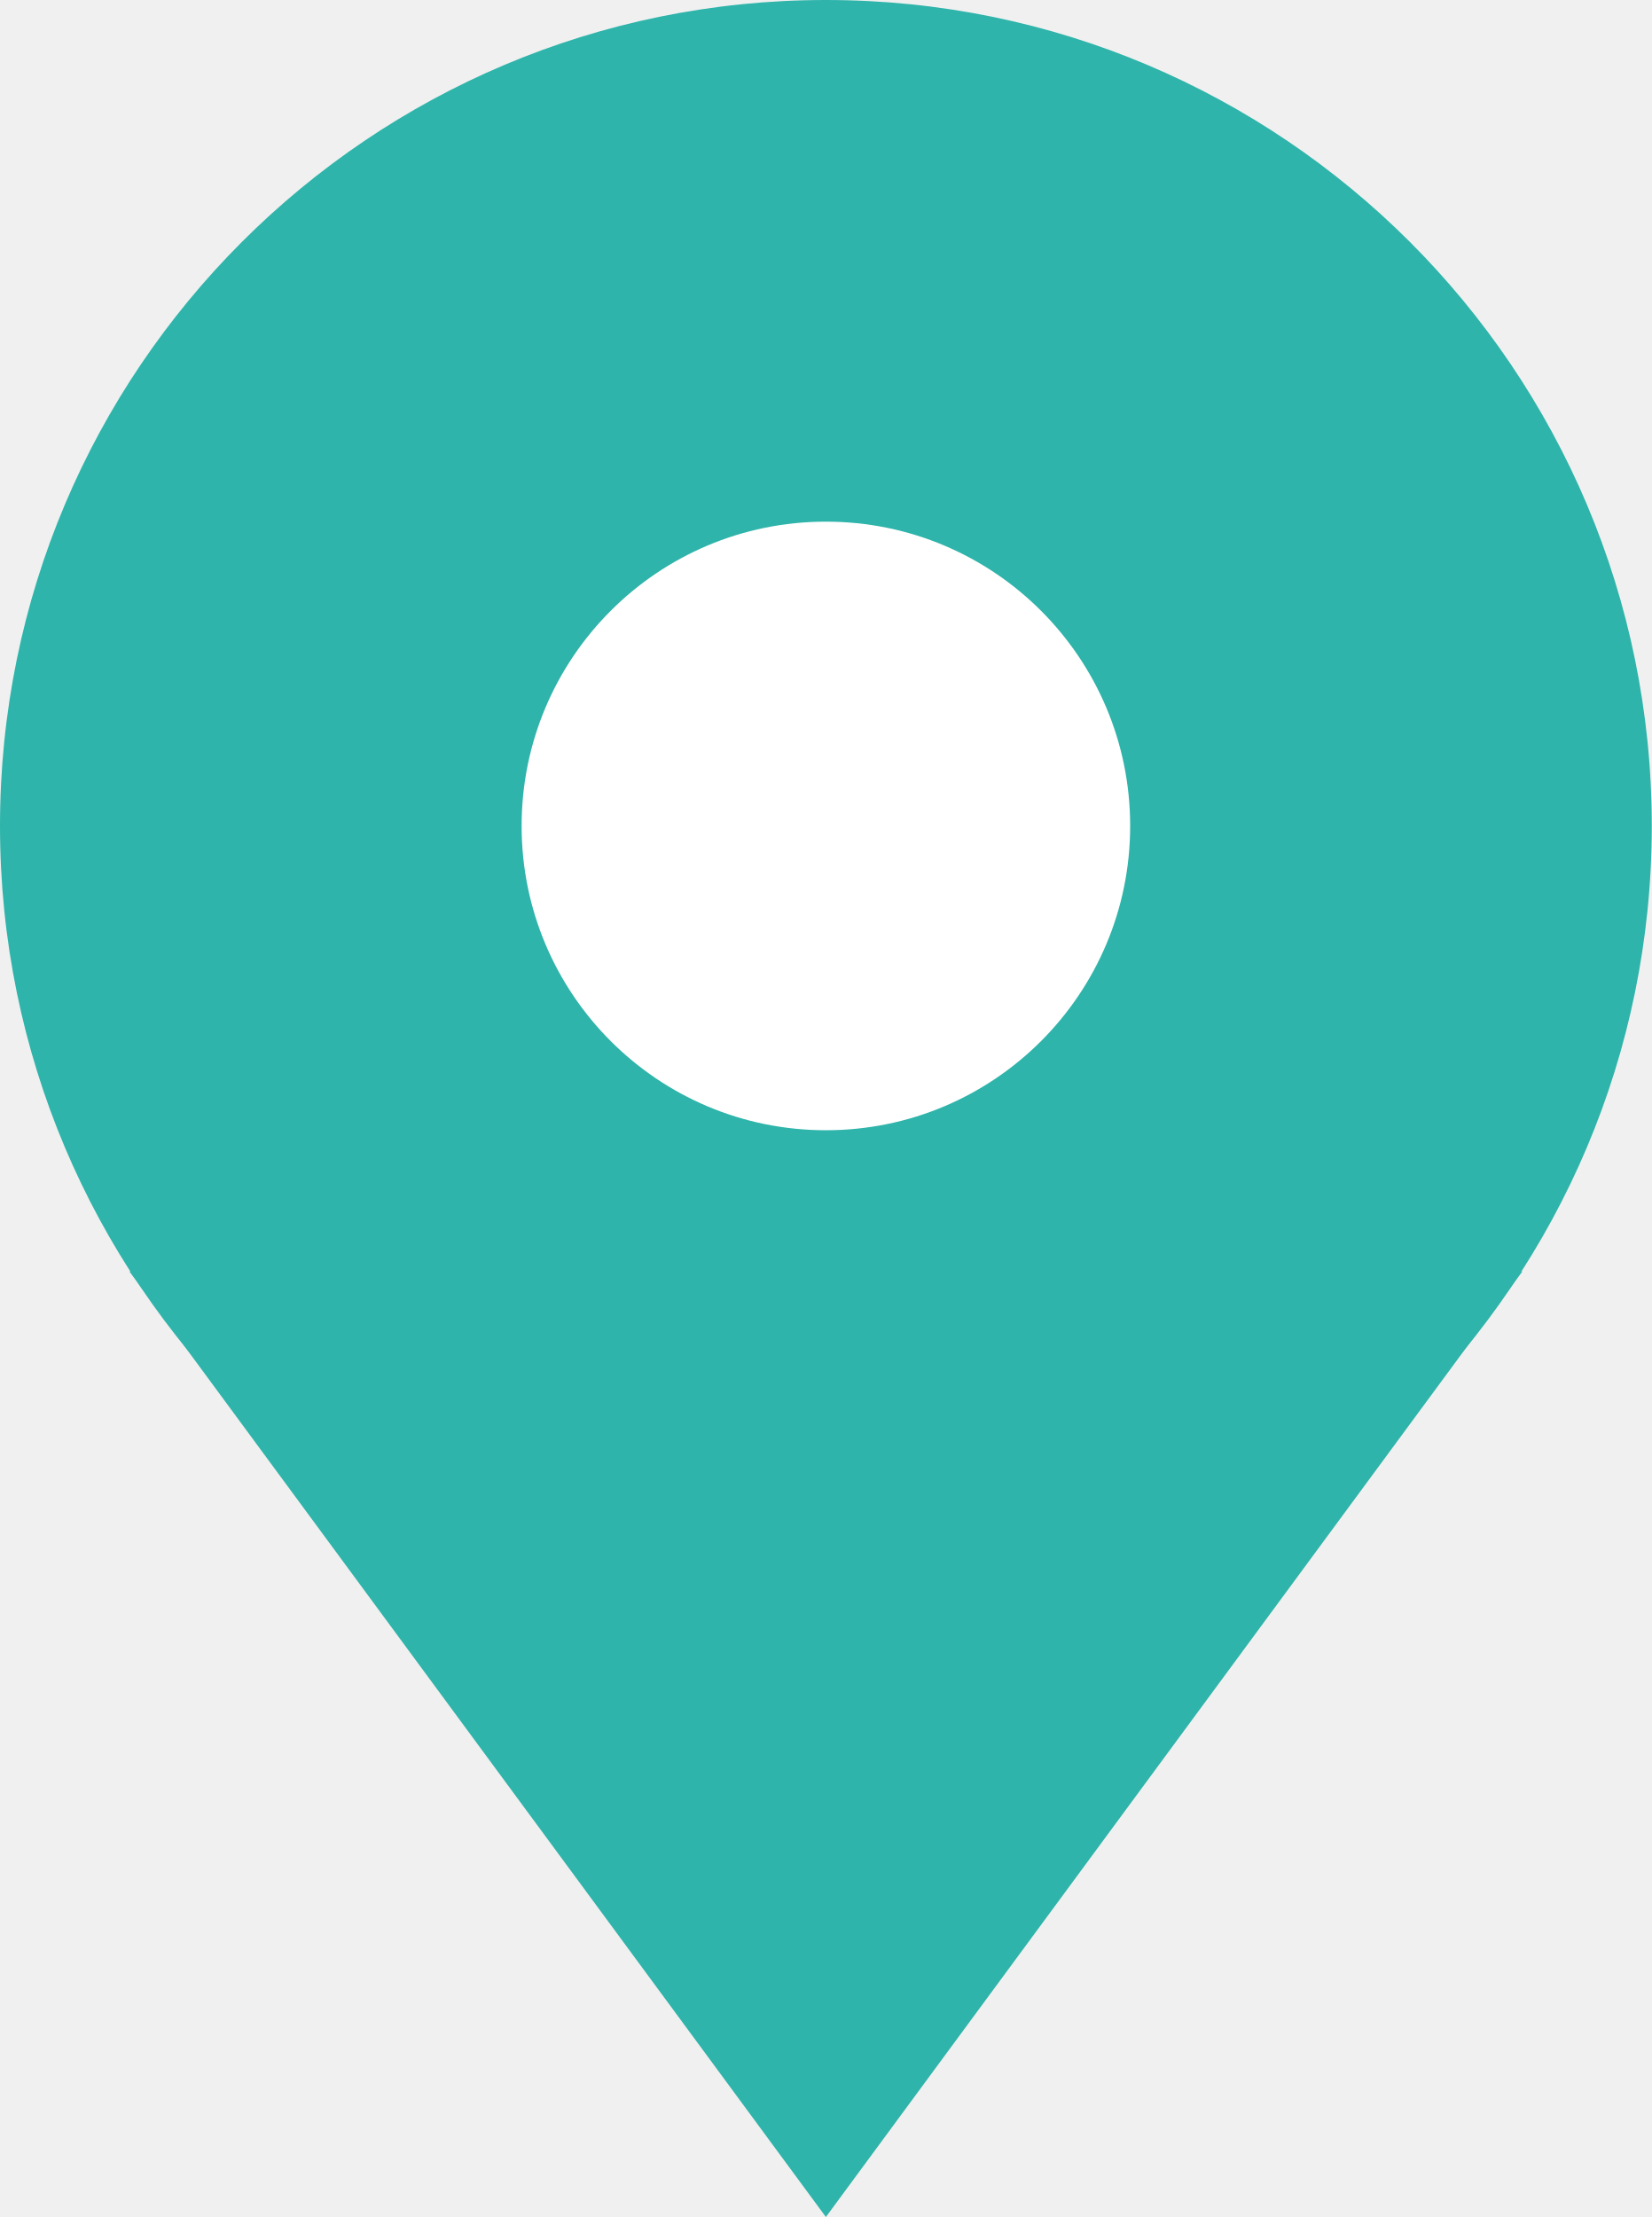
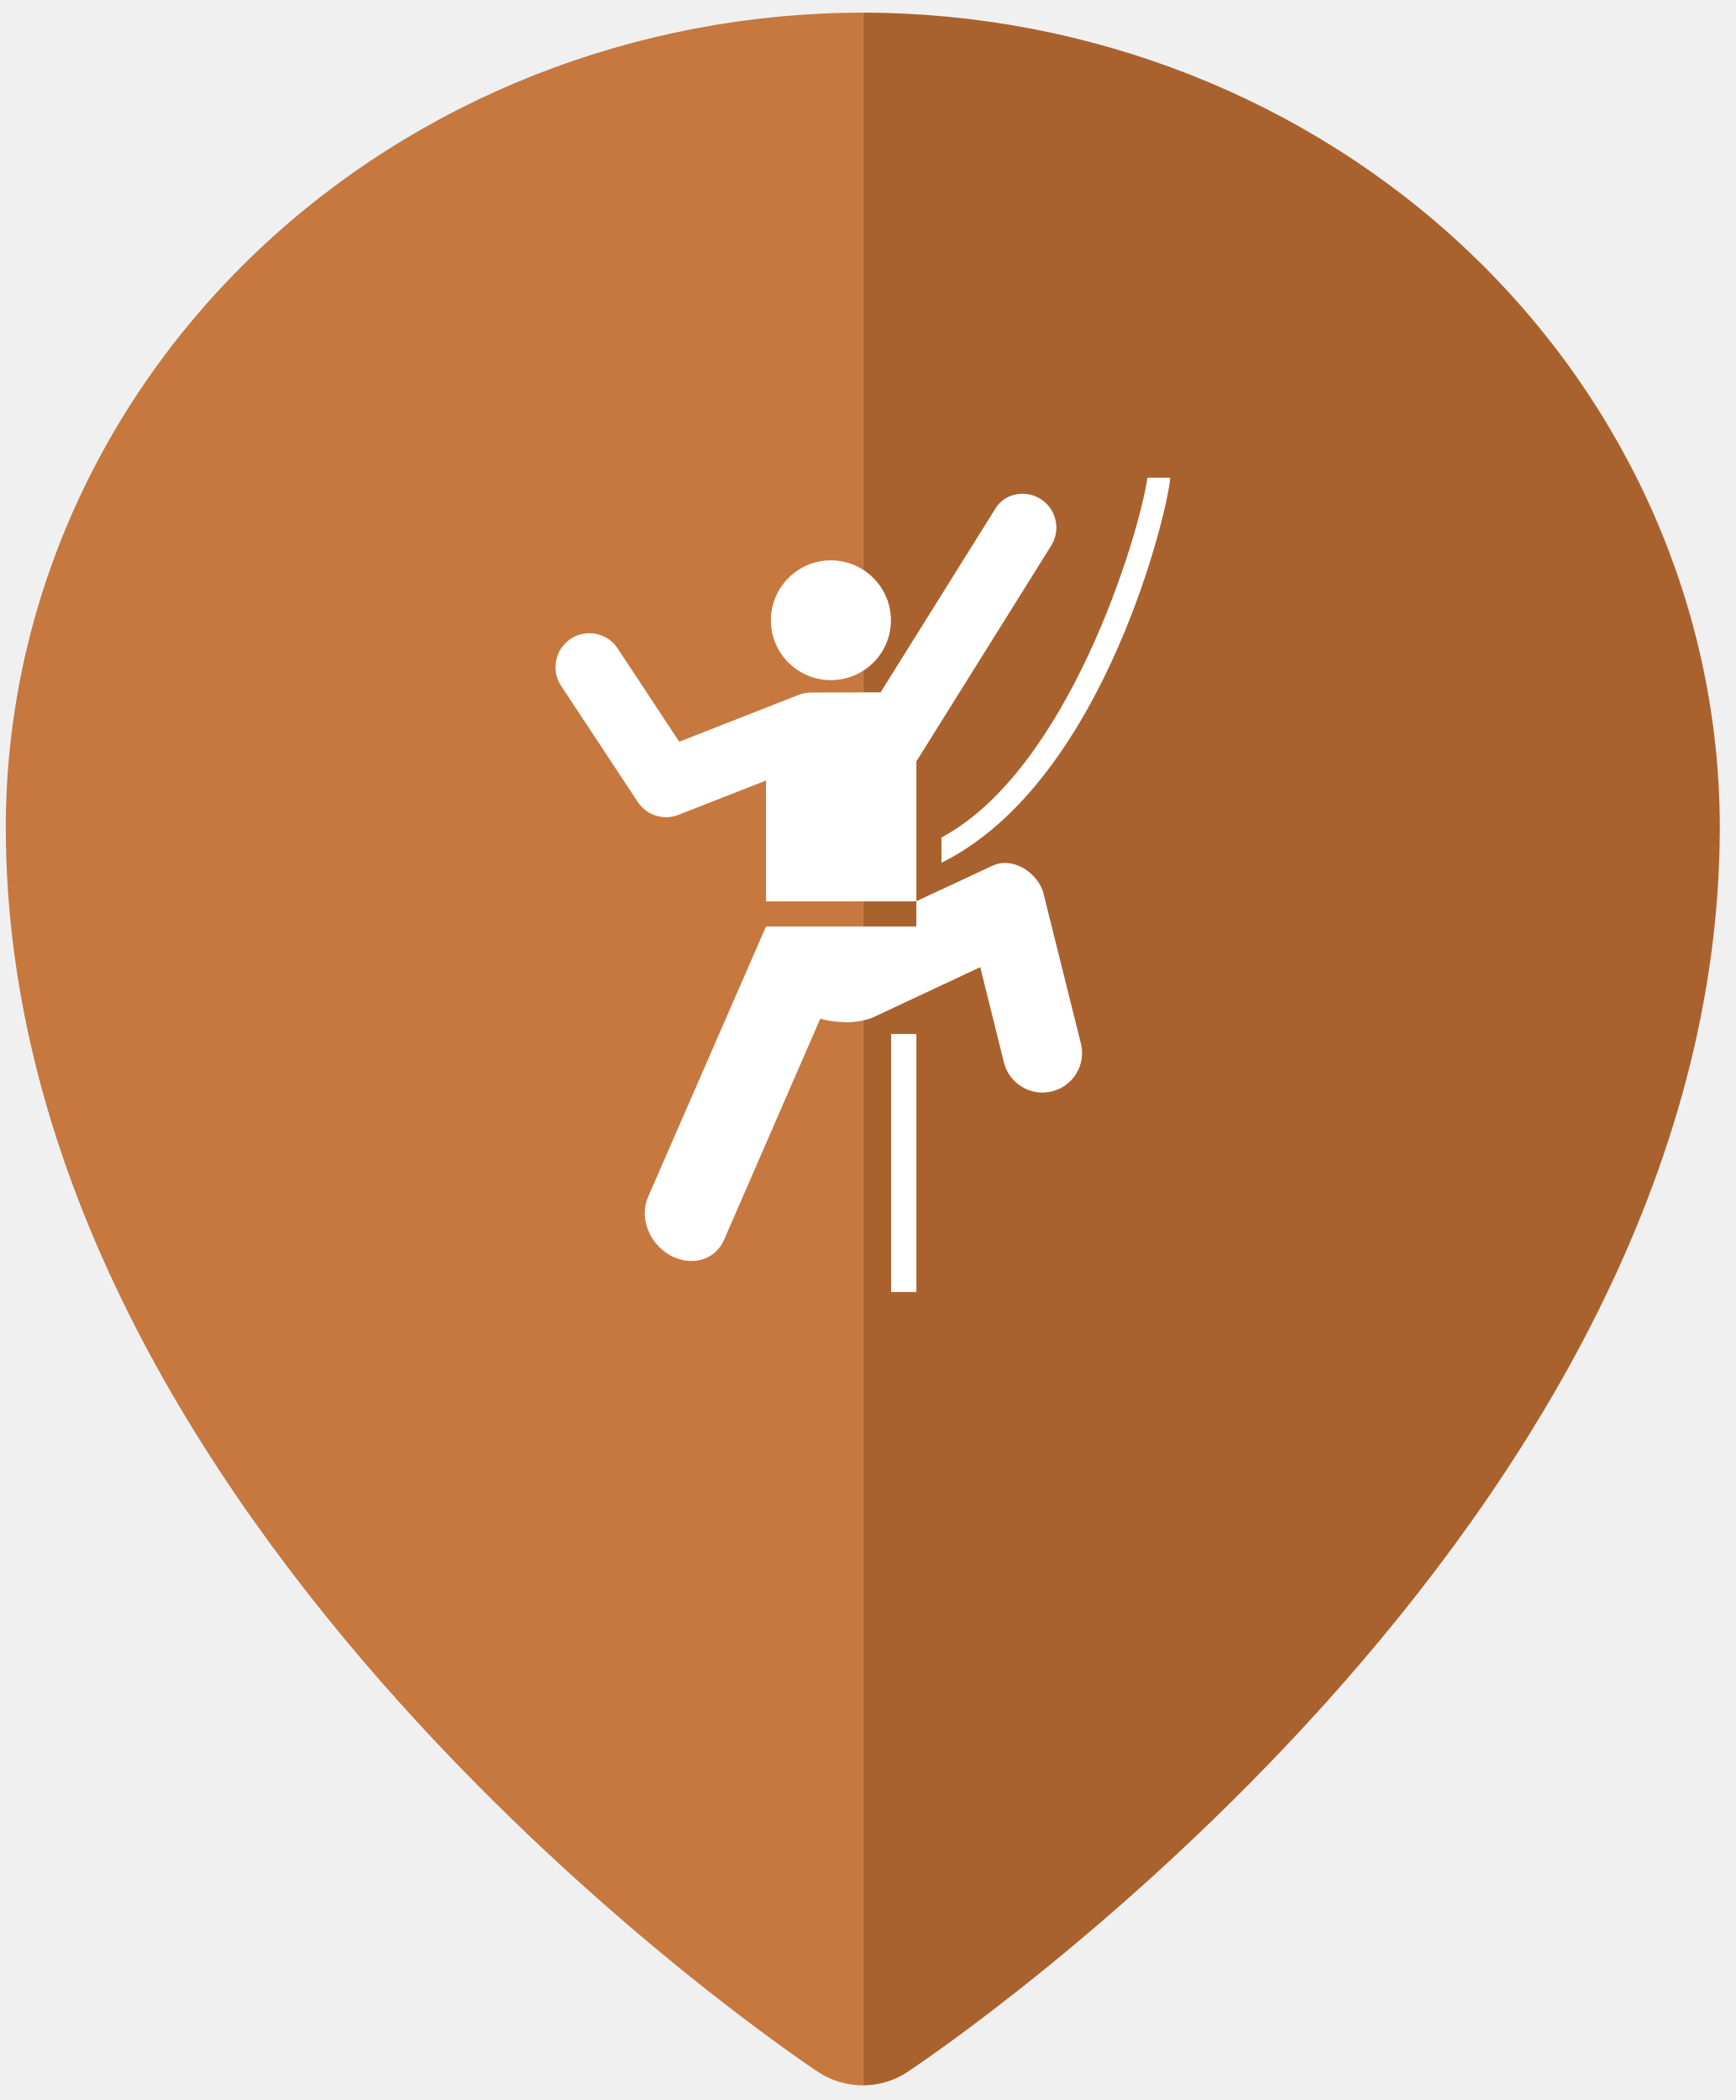
- <svg xmlns="http://www.w3.org/2000/svg" width="76" height="102" viewBox="0 0 76 102" fill="none">
-   <rect width="76" height="76" rx="38" fill="#2EB4AA" />
-   <rect x="24" y="24" width="28" height="28" rx="14" fill="white" />
-   <path d="M38 102L70.043 58.5H5.957L38 102Z" fill="#2EB4AA" />
+ <svg xmlns="http://www.w3.org/2000/svg" width="81" height="98" viewBox="0 0 81 98" fill="none">
+   <path fill-rule="evenodd" clip-rule="evenodd" d="M40.27 0.59C50.875 0.601 61.042 4.608 68.541 11.732C76.04 18.856 80.258 28.515 80.27 38.59C80.27 71.106 43.907 95.663 42.357 96.691C41.745 97.098 41.017 97.316 40.27 97.316L40.27 0.59Z" fill="#A9622E" />
+   <path fill-rule="evenodd" clip-rule="evenodd" d="M40.27 0.59C29.665 0.601 19.498 4.608 11.999 11.732C4.501 18.856 0.282 28.515 0.27 38.59C0.27 71.106 36.634 95.663 38.184 96.691C38.795 97.098 39.524 97.316 40.27 97.316L40.27 0.59Z" fill="#C6783F" />
+   <path d="M40.708 47.497C40.353 47.628 39.956 47.704 39.55 47.704C39.114 47.704 38.683 47.653 38.285 47.539L33.795 57.859C33.385 58.81 32.257 59.132 31.271 58.578C30.291 58.024 29.826 56.811 30.248 55.859L35.753 43.235H42.771V42.056L46.323 40.402C47.253 39.95 48.462 40.724 48.707 41.709L50.449 48.693C50.698 49.682 50.094 50.684 49.105 50.93C48.111 51.179 47.105 50.575 46.859 49.585L45.752 45.133L40.708 47.497Z" fill="white" />
+   <path d="M43.942 40.263C51.633 36.449 54.613 23.385 54.613 22.294H53.556C53.159 25.017 49.857 35.921 43.942 39.083V40.263Z" fill="white" />
+   <path d="M29.754 37.405C30.155 38.035 30.967 38.314 31.686 38.018L35.753 36.424V42.064H42.771V35.532L49.062 25.465C49.523 24.73 49.312 23.757 48.568 23.284C47.832 22.823 46.859 23.039 46.445 23.757L41.101 32.31L37.884 32.319C37.677 32.319 37.469 32.352 37.262 32.433L31.703 34.614L28.836 30.272C28.367 29.545 27.39 29.33 26.655 29.799C25.919 30.272 25.708 31.253 26.177 31.989L29.754 37.405Z" fill="white" />
+   <path d="M38.78 31.74C40.327 31.74 41.583 30.492 41.583 28.949C41.583 27.406 40.327 26.15 38.78 26.15C37.237 26.15 35.981 27.406 35.981 28.949C35.981 30.492 37.237 31.74 38.78 31.74Z" fill="white" />
+   <path d="M42.771 60.294V48.253L41.592 48.253V60.294H42.771Z" fill="white" />
</svg>
